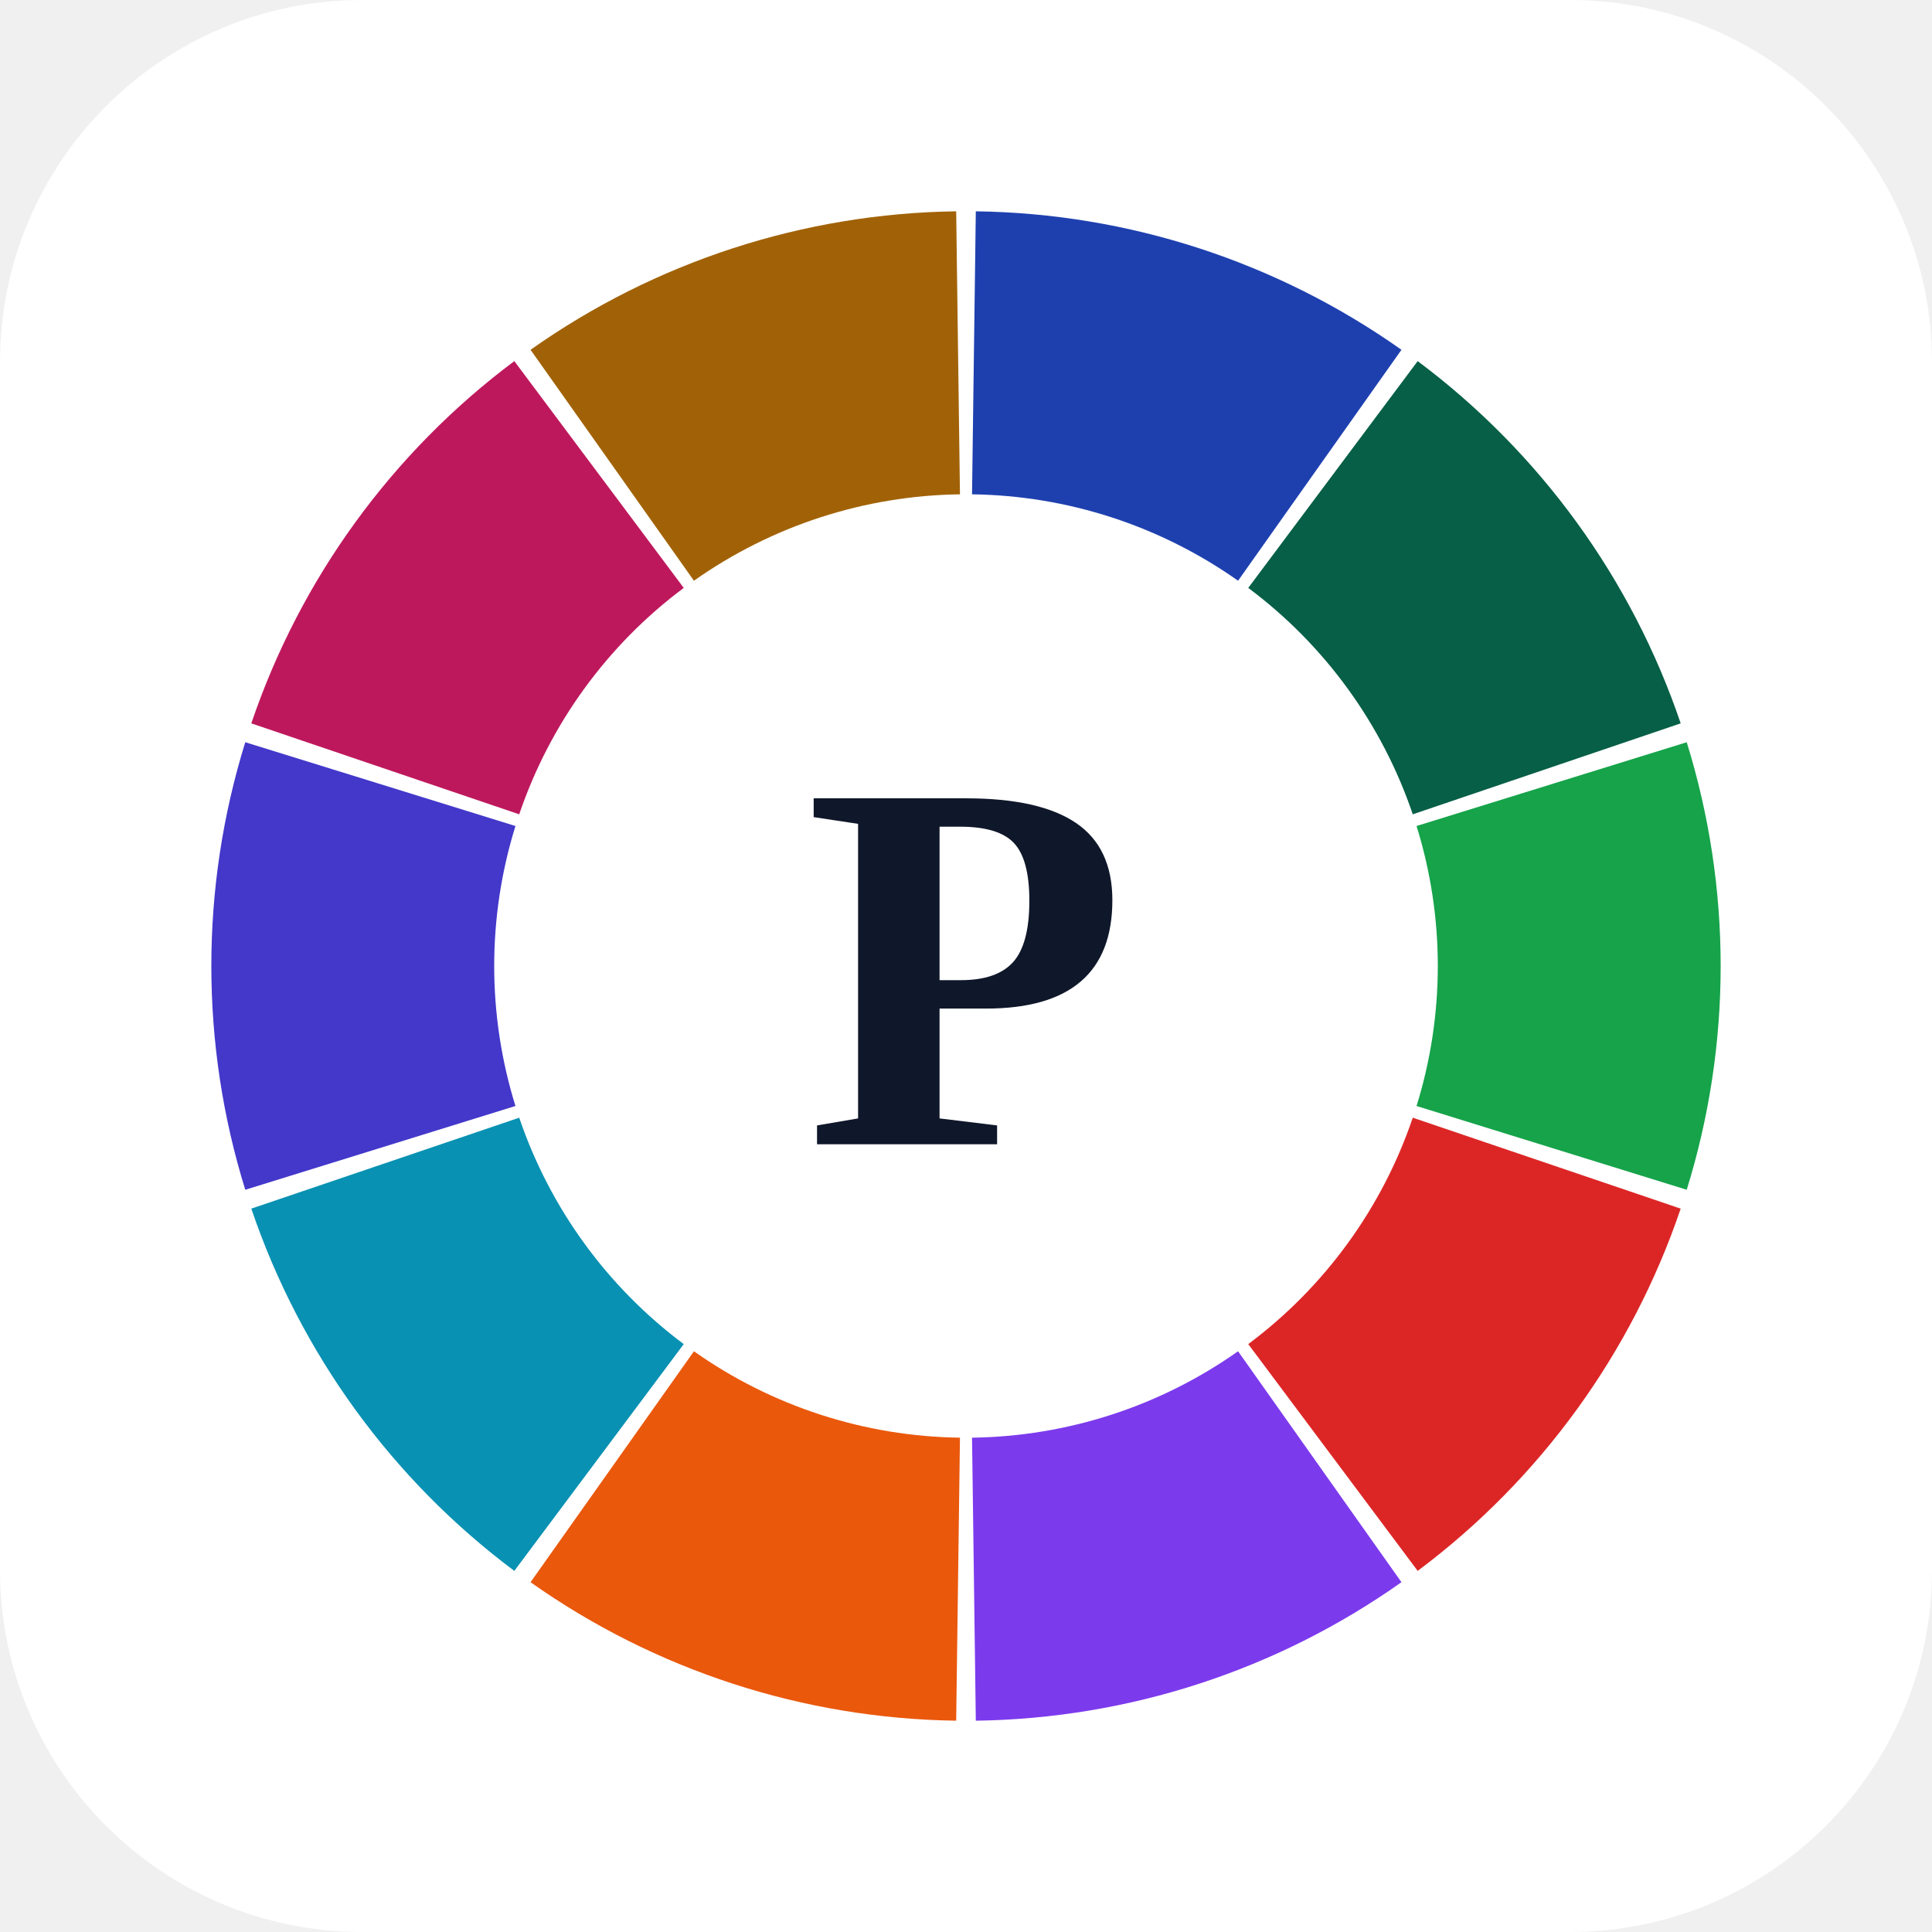
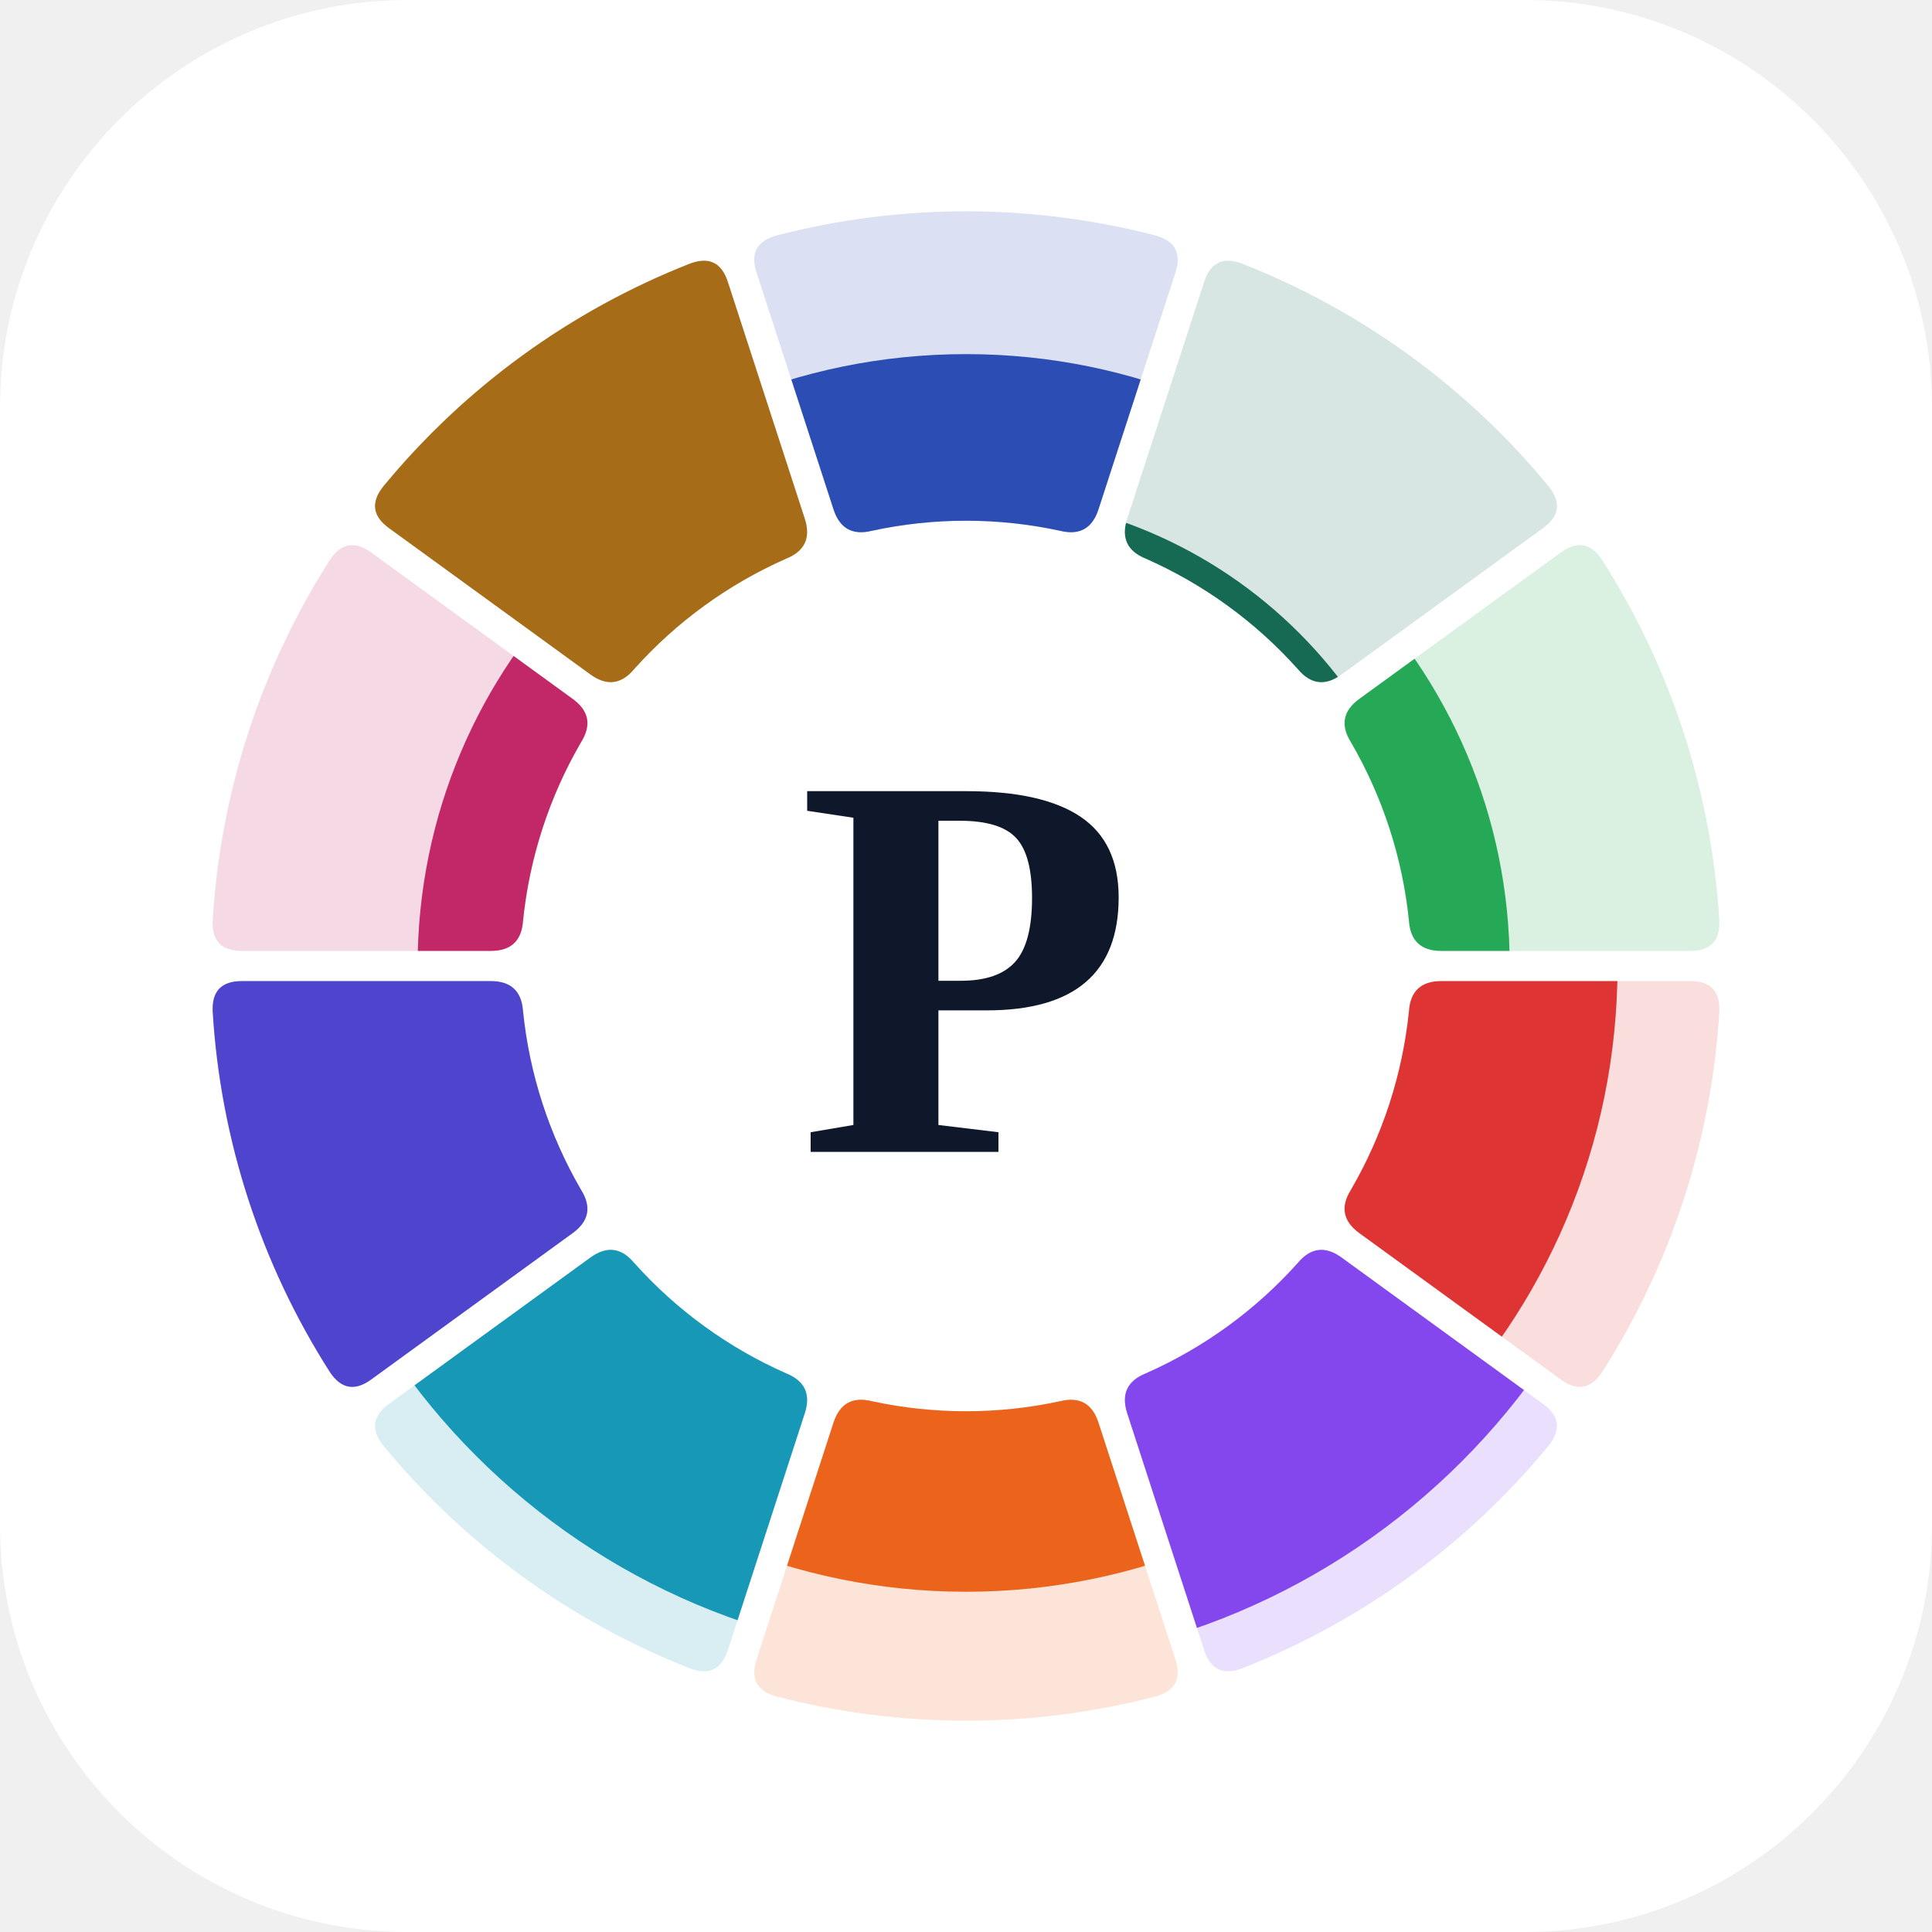
<svg xmlns="http://www.w3.org/2000/svg" viewBox="0 0 512 512">
+   <rect width="512" height="512" rx="108" fill="white" />
  <defs>
-     <linearGradient id="bg" x1="0%" y1="0%" x2="100%" y2="100%">
-       <stop offset="0%" style="stop-color:#0f172a" />
-       <stop offset="100%" style="stop-color:#1e293b" />
-     </linearGradient>
+     <clipPath id="seg-0">
+       <circle cx="256" cy="256" r="162.154" />
+     </clipPath>
+     <clipPath id="seg-1">
+       <circle cx="256" cy="256" r="124.833" />
+     </clipPath>
+     <clipPath id="seg-2">
+       <circle cx="256" cy="256" r="144.091" />
+     </clipPath>
+     <clipPath id="seg-3">
+       <circle cx="256" cy="256" r="172.667" />
+     </clipPath>
+     <clipPath id="seg-4">
+       <circle cx="256" cy="256" r="185.739" />
+     </clipPath>
+     <clipPath id="seg-5">
+       <circle cx="256" cy="256" r="165.833" />
+     </clipPath>
+     <clipPath id="seg-6">
+       <circle cx="256" cy="256" r="183.600" />
+     </clipPath>
+     <clipPath id="seg-7">
+       <circle cx="256" cy="256" r="200.000" />
+     </clipPath>
+     <clipPath id="seg-8">
+       <circle cx="256" cy="256" r="145.333" />
+     </clipPath>
+     <clipPath id="seg-9">
+       <circle cx="256" cy="256" r="200.000" />
+     </clipPath>
  </defs>
-   <rect width="512" height="512" rx="96" fill="white" />
-   <path d="M 258.6 56.0 A 200 200 0 0 1 371.4 92.7 L 328.1 153.9 A 125 125 0 0 0 257.6 131.0 Z" fill="#1e40af" />
-   <path d="M 375.7 95.7 A 200 200 0 0 1 445.4 191.7 L 374.4 215.8 A 125 125 0 0 0 330.8 155.8 Z" fill="#065f46" />
-   <path d="M 447.0 196.7 A 200 200 0 0 1 447.0 315.3 L 375.4 293.1 A 125 125 0 0 0 375.4 218.9 Z" fill="#16a34a" />
-   <path d="M 445.4 320.3 A 200 200 0 0 1 375.7 416.3 L 330.8 356.2 A 125 125 0 0 0 374.4 296.2 Z" fill="#dc2626" />
-   <path d="M 371.4 419.3 A 200 200 0 0 1 258.6 456.0 L 257.6 381.0 A 125 125 0 0 0 328.1 358.1 Z" fill="#7c3aed" />
-   <path d="M 253.4 456.0 A 200 200 0 0 1 140.6 419.3 L 183.9 358.1 A 125 125 0 0 0 254.4 381.0 Z" fill="#ea580c" />
-   <path d="M 136.3 416.3 A 200 200 0 0 1 66.6 320.3 L 137.6 296.2 A 125 125 0 0 0 181.2 356.2 Z" fill="#0891b2" />
-   <path d="M 65.0 315.3 A 200 200 0 0 1 65.0 196.7 L 136.6 218.9 A 125 125 0 0 0 136.6 293.1 Z" fill="#4338ca" />
-   <path d="M 66.6 191.7 A 200 200 0 0 1 136.3 95.7 L 181.2 155.8 A 125 125 0 0 0 137.6 215.8 Z" fill="#be185d" />
-   <path d="M 140.6 92.7 A 200 200 0 0 1 253.4 56.0 L 254.4 131.0 A 125 125 0 0 0 183.9 153.9 Z" fill="#a16207" />
-   <circle cx="256" cy="256" r="114" fill="white" />
-   <text x="256" y="256" fill="#0f172a" font-family="Georgia, 'Times New Roman', serif" font-size="140" font-weight="bold" text-anchor="middle" dominant-baseline="central">P</text>
+   <path d="M 220.888 134.991 L 200.486 72.201 Q 198.013 64.591 205.714 62.425 A 200 200 0 0 1 306.286 62.425 Q 313.987 64.591 311.514 72.201 L 291.112 134.991 Q 288.639 142.604 280.882 140.653 A 118 118 0 0 0 231.118 140.653 Q 223.361 142.604 220.888 134.991 Z" fill="#1e40af" fill-opacity="0.16" />
+   <path d="M 220.888 134.991 L 200.486 72.201 Q 198.013 64.591 205.714 62.425 A 200 200 0 0 1 306.286 62.425 Q 313.987 64.591 311.514 72.201 L 291.112 134.991 Q 288.639 142.604 280.882 140.653 A 118 118 0 0 0 231.118 140.653 Q 223.361 142.604 220.888 134.991 Z" fill="#1e40af" fill-opacity="0.92" clip-path="url(#seg-0)" />
+   <path d="M 298.721 137.463 L 319.123 74.673 Q 321.595 67.063 329.098 69.837 A 200 200 0 0 1 410.463 128.952 Q 415.42 135.23 408.946 139.934 L 355.534 178.74 Q 349.058 183.445 343.929 177.308 A 118 118 0 0 0 303.669 148.057 Q 296.247 145.076 298.721 137.463 Z" fill="#065f46" fill-opacity="0.16" />
+   <path d="M 298.721 137.463 L 319.123 74.673 Q 321.595 67.063 329.098 69.837 A 200 200 0 0 1 410.463 128.952 Q 415.42 135.23 408.946 139.934 L 355.534 178.74 Q 349.058 183.445 343.929 177.308 A 118 118 0 0 0 303.669 148.057 Q 296.247 145.076 298.721 137.463 Z" fill="#065f46" fill-opacity="0.92" clip-path="url(#seg-1)" />
+   <path d="M 360.236 185.212 L 413.649 146.406 Q 420.122 141.703 424.562 148.357 A 200 200 0 0 1 455.64 244.007 Q 455.96 252 447.958 252 L 381.936 252 Q 373.932 252 373.39 244.02 A 118 118 0 0 0 358.012 196.692 Q 353.76 189.917 360.236 185.212 Z" fill="#16a34a" fill-opacity="0.16" />
+   <path d="M 360.236 185.212 L 413.649 146.406 Q 420.122 141.703 424.562 148.357 A 200 200 0 0 1 455.64 244.007 Q 455.96 252 447.958 252 L 381.936 252 Q 373.932 252 373.39 244.02 A 118 118 0 0 0 358.012 196.692 Q 353.76 189.917 360.236 185.212 Z" fill="#16a34a" fill-opacity="0.92" clip-path="url(#seg-2)" />
+   <path d="M 381.936 260 L 447.958 260 Q 455.96 260 455.64 267.993 A 200 200 0 0 1 424.562 363.643 Q 420.122 370.297 413.649 365.594 L 360.236 326.788 Q 353.76 322.083 358.012 315.308 A 118 118 0 0 0 373.39 267.98 Q 373.932 260 381.936 260 Z" fill="#dc2626" fill-opacity="0.16" />
+   <path d="M 381.936 260 L 447.958 260 Q 455.96 260 455.64 267.993 A 200 200 0 0 1 424.562 363.643 Q 420.122 370.297 413.649 365.594 L 360.236 326.788 Q 353.76 322.083 358.012 315.308 A 118 118 0 0 0 373.39 267.98 Q 373.932 260 381.936 260 Z" fill="#dc2626" fill-opacity="0.92" clip-path="url(#seg-3)" />
+   <path d="M 355.534 333.26 L 408.946 372.066 Q 415.42 376.77 410.463 383.048 A 200 200 0 0 1 329.098 442.163 Q 321.595 444.937 319.123 437.327 L 298.721 374.537 Q 296.247 366.924 303.669 363.943 A 118 118 0 0 0 343.929 334.692 Q 349.058 328.555 355.534 333.26 Z" fill="#7c3aed" fill-opacity="0.16" />
+   <path d="M 355.534 333.26 L 408.946 372.066 Q 415.42 376.77 410.463 383.048 A 200 200 0 0 1 329.098 442.163 Q 321.595 444.937 319.123 437.327 L 298.721 374.537 Q 296.247 366.924 303.669 363.943 A 118 118 0 0 0 343.929 334.692 Q 349.058 328.555 355.534 333.26 Z" fill="#7c3aed" fill-opacity="0.92" clip-path="url(#seg-4)" />
+   <path d="M 291.112 377.009 L 311.514 439.799 Q 313.987 447.409 306.286 449.575 A 200 200 0 0 1 205.714 449.575 Q 198.013 447.409 200.486 439.799 L 220.888 377.009 Q 223.361 369.396 231.118 371.347 A 118 118 0 0 0 280.882 371.347 Q 288.639 369.396 291.112 377.009 Z" fill="#ea580c" fill-opacity="0.16" />
+   <path d="M 291.112 377.009 L 311.514 439.799 Q 313.987 447.409 306.286 449.575 A 200 200 0 0 1 205.714 449.575 Q 198.013 447.409 200.486 439.799 L 220.888 377.009 Q 223.361 369.396 231.118 371.347 A 118 118 0 0 0 280.882 371.347 Q 288.639 369.396 291.112 377.009 Z" fill="#ea580c" fill-opacity="0.92" clip-path="url(#seg-5)" />
+   <path d="M 213.279 374.537 L 192.877 437.327 Q 190.405 444.937 182.902 442.163 A 200 200 0 0 1 101.537 383.048 Q 96.58 376.77 103.054 372.066 L 156.466 333.26 Q 162.942 328.555 168.071 334.692 A 118 118 0 0 0 208.331 363.943 Q 215.753 366.924 213.279 374.537 Z" fill="#0891b2" fill-opacity="0.16" />
+   <path d="M 213.279 374.537 L 192.877 437.327 Q 190.405 444.937 182.902 442.163 A 200 200 0 0 1 101.537 383.048 Q 96.58 376.77 103.054 372.066 L 156.466 333.26 Q 162.942 328.555 168.071 334.692 A 118 118 0 0 0 208.331 363.943 Q 215.753 366.924 213.279 374.537 Z" fill="#0891b2" fill-opacity="0.92" clip-path="url(#seg-6)" />
+   <path d="M 151.764 326.788 L 98.351 365.594 Q 91.878 370.297 87.438 363.643 A 200 200 0 0 1 56.36 267.993 Q 56.04 260 64.042 260 L 130.064 260 Q 138.068 260 138.61 267.98 A 118 118 0 0 0 153.988 315.308 Q 158.24 322.083 151.764 326.788 Z" fill="#4338ca" fill-opacity="0.16" />
+   <path d="M 151.764 326.788 L 98.351 365.594 Q 91.878 370.297 87.438 363.643 A 200 200 0 0 1 56.36 267.993 Q 56.04 260 64.042 260 L 130.064 260 Q 138.068 260 138.61 267.98 A 118 118 0 0 0 153.988 315.308 Q 158.24 322.083 151.764 326.788 Z" fill="#4338ca" fill-opacity="0.92" clip-path="url(#seg-7)" />
+   <path d="M 130.064 252 L 64.042 252 Q 56.04 252 56.36 244.007 A 200 200 0 0 1 87.438 148.357 Q 91.878 141.703 98.351 146.406 L 151.764 185.212 Q 158.24 189.917 153.988 196.692 A 118 118 0 0 0 138.61 244.02 Q 138.068 252 130.064 252 Z" fill="#be185d" fill-opacity="0.16" />
+   <path d="M 130.064 252 L 64.042 252 Q 56.04 252 56.36 244.007 A 200 200 0 0 1 87.438 148.357 Q 91.878 141.703 98.351 146.406 L 151.764 185.212 Q 158.24 189.917 153.988 196.692 A 118 118 0 0 0 138.61 244.02 Q 138.068 252 130.064 252 Z" fill="#be185d" fill-opacity="0.92" clip-path="url(#seg-8)" />
+   <path d="M 156.466 178.74 L 103.054 139.934 Q 96.58 135.23 101.537 128.952 A 200 200 0 0 1 182.902 69.837 Q 190.405 67.063 192.877 74.673 L 213.279 137.463 Q 215.753 145.076 208.331 148.057 A 118 118 0 0 0 168.071 177.308 Q 162.942 183.445 156.466 178.74 Z" fill="#a16207" fill-opacity="0.16" />
+   <path d="M 156.466 178.74 L 103.054 139.934 Q 96.58 135.23 101.537 128.952 A 200 200 0 0 1 182.902 69.837 Q 190.405 67.063 192.877 74.673 L 213.279 137.463 Q 215.753 145.076 208.331 148.057 A 118 118 0 0 0 168.071 177.308 Q 162.942 183.445 156.466 178.74 Z" fill="#a16207" fill-opacity="0.92" clip-path="url(#seg-9)" />
+   <circle cx="256" cy="256" r="104" fill="white" />
+   <text x="256" y="256" fill="#0f172a" font-family="Georgia, 'Times New Roman', serif" font-size="146" font-weight="700" text-anchor="middle" dominant-baseline="central">P</text>
</svg>
